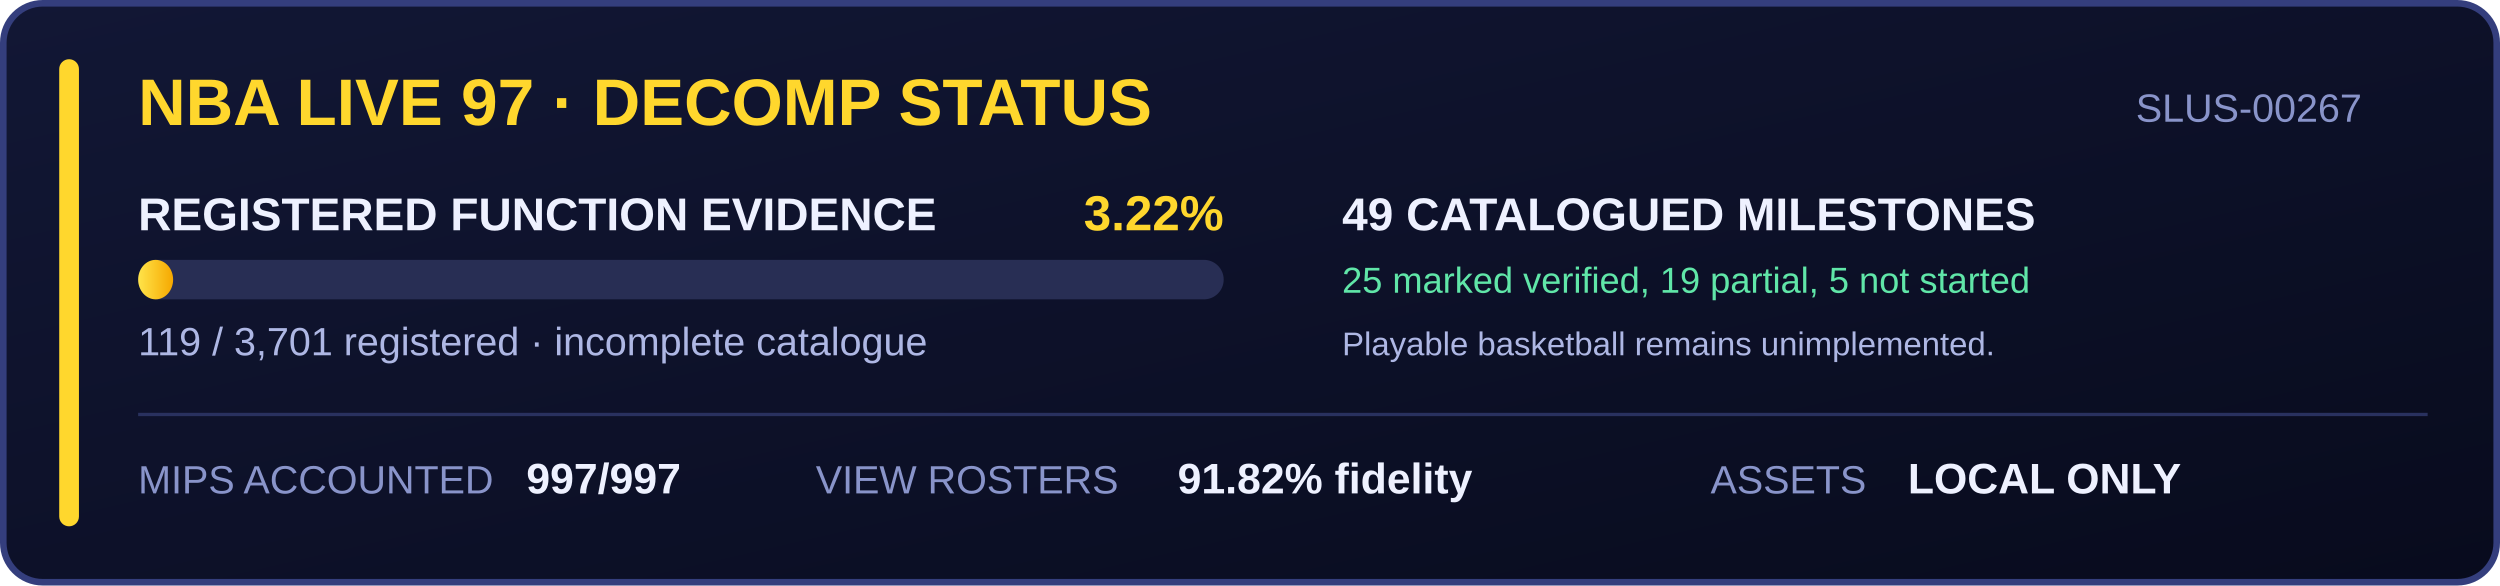
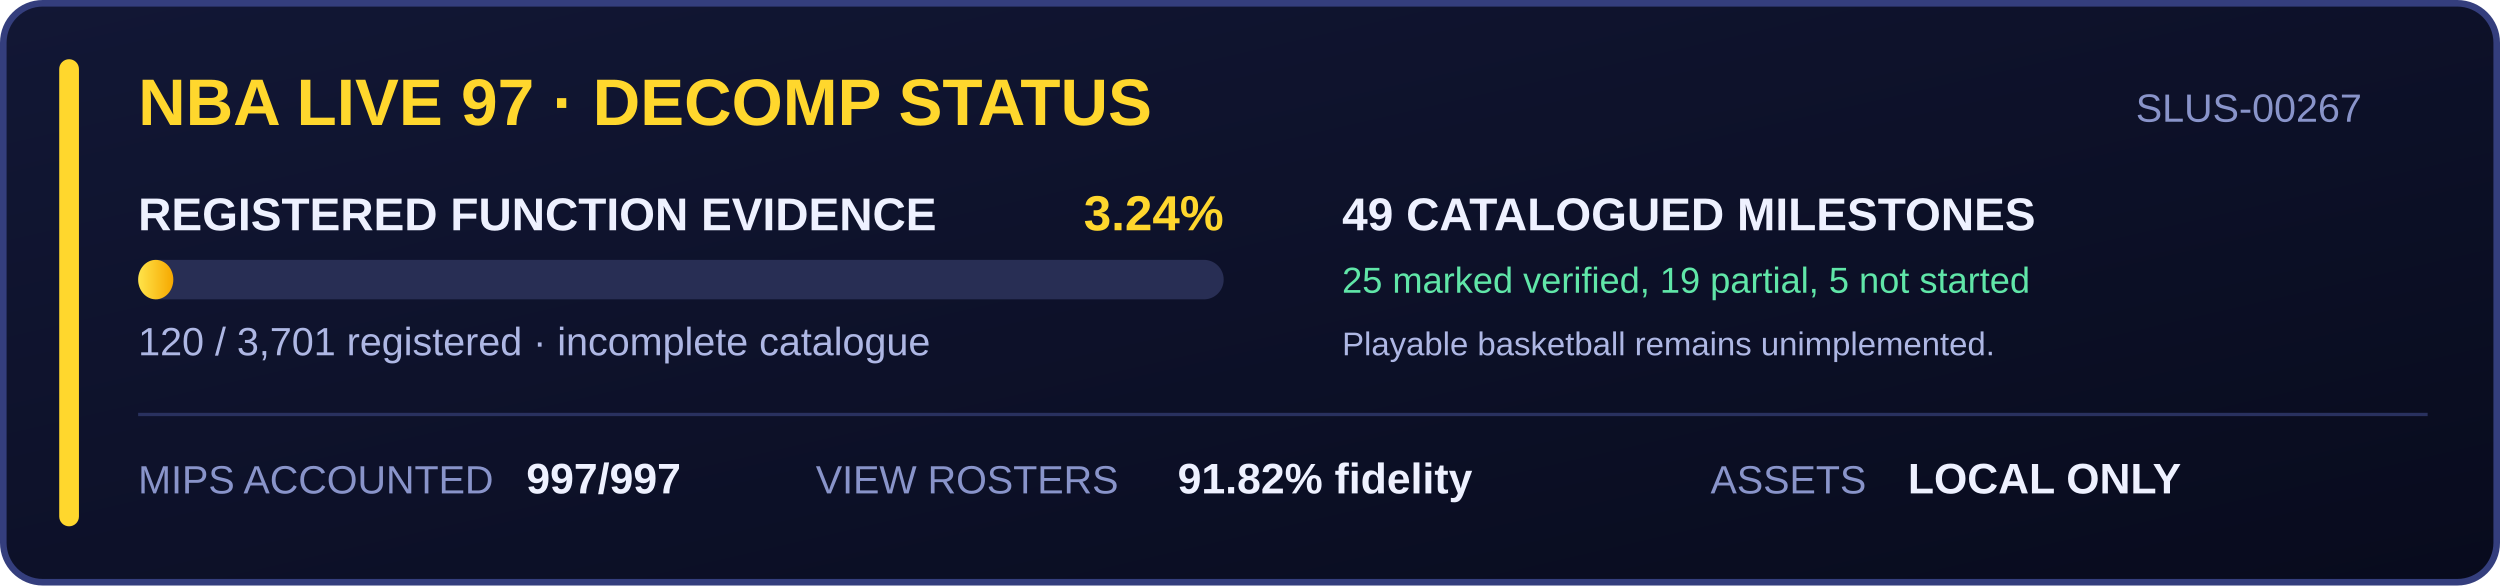
<svg xmlns="http://www.w3.org/2000/svg" width="760" height="178" viewBox="0 0 760 178" role="img" aria-labelledby="title desc">
  <defs>
    <linearGradient id="panel" x1="0" y1="0" x2="1" y2="1">
      <stop stop-color="#121735" />
      <stop offset="1" stop-color="#080b1d" />
    </linearGradient>
    <linearGradient id="gold" x1="0" y1="0" x2="1" y2="0">
      <stop stop-color="#ffe44a" />
      <stop offset="1" stop-color="#f6a800" />
    </linearGradient>
  </defs>
  <rect x="1" y="1" width="758" height="176" rx="12" fill="url(#panel)" stroke="#343e7d" stroke-width="2" />
  <rect x="18" y="18" width="6" height="142" rx="3" fill="#ffd72d" />
  <g font-family="Segoe UI, Arial, sans-serif">
    <text x="42" y="38" fill="#ffd72d" font-size="20" font-weight="700">NBA LIVE 97 · DECOMP STATUS</text>
    <text x="718" y="37" fill="#8994ca" font-size="12" text-anchor="end">SLUS-00267</text>
    <text x="42" y="70" fill="#eef1ff" font-size="14" font-weight="600">REGISTERED FUNCTION EVIDENCE</text>
-     <text x="372" y="70" fill="#ffd72d" font-size="15" font-weight="700" text-anchor="end">3.22%</text>
+     <text x="372" y="70" fill="#ffd72d" font-size="15" font-weight="700" text-anchor="end">3.24%</text>
    <rect x="42" y="79" width="330" height="12" rx="6" fill="#282e54" />
-     <rect x="42" y="79" width="10.63" height="12" rx="6" fill="url(#gold)" />
-     <text x="42" y="108" fill="#aeb7e4" font-size="12">119 / 3,701 registered · incomplete catalogue</text>
+     <rect x="42" y="79" width="10.69" height="12" rx="6" fill="url(#gold)" />
+     <text x="42" y="108" fill="#aeb7e4" font-size="12">120 / 3,701 registered · incomplete catalogue</text>
    <text x="408" y="70" fill="#eef1ff" font-size="14" font-weight="600">49 CATALOGUED MILESTONES</text>
    <text x="408" y="89" fill="#60e6a8" font-size="11">25 marked verified, 19 partial, 5 not started</text>
    <text x="408" y="108" fill="#aeb7e4" font-size="10">Playable basketball remains unimplemented.</text>
    <line x1="42" y1="126" x2="738" y2="126" stroke="#29315f" />
    <text x="42" y="150" fill="#8994ca" font-size="12">MIPS ACCOUNTED</text>
    <text x="160" y="150" fill="#eef1ff" font-size="13" font-weight="700">997/997</text>
    <text x="248" y="150" fill="#8994ca" font-size="12">VIEW ROSTERS</text>
    <text x="358" y="150" fill="#eef1ff" font-size="13" font-weight="700">91.82% fidelity</text>
    <text x="520" y="150" fill="#8994ca" font-size="12">ASSETS</text>
    <text x="580" y="150" fill="#eef1ff" font-size="13" font-weight="700">LOCAL ONLY</text>
  </g>
</svg>
